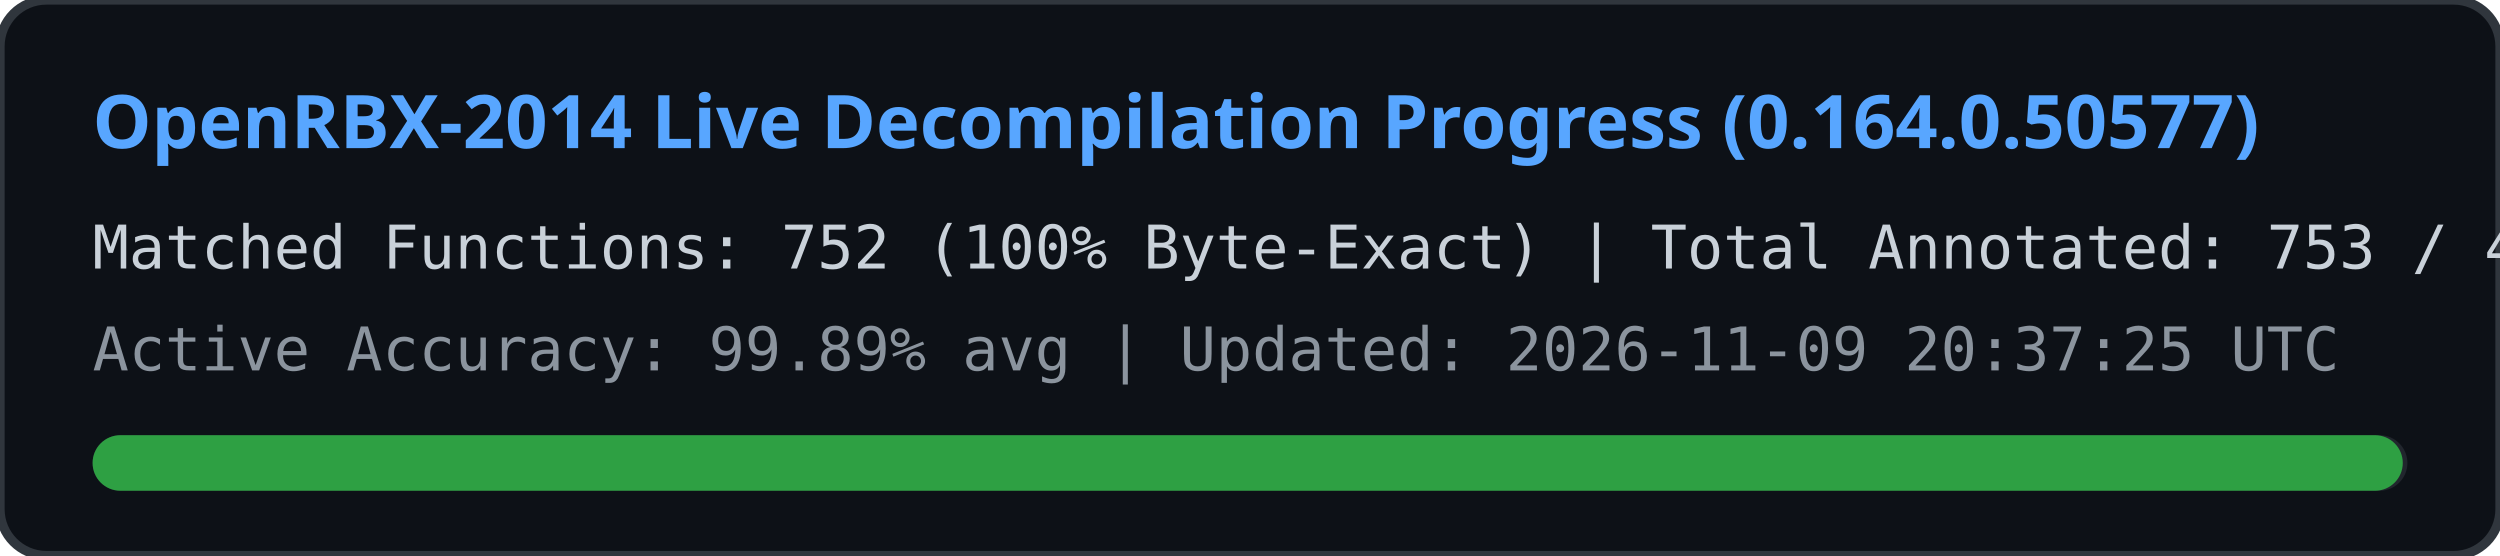
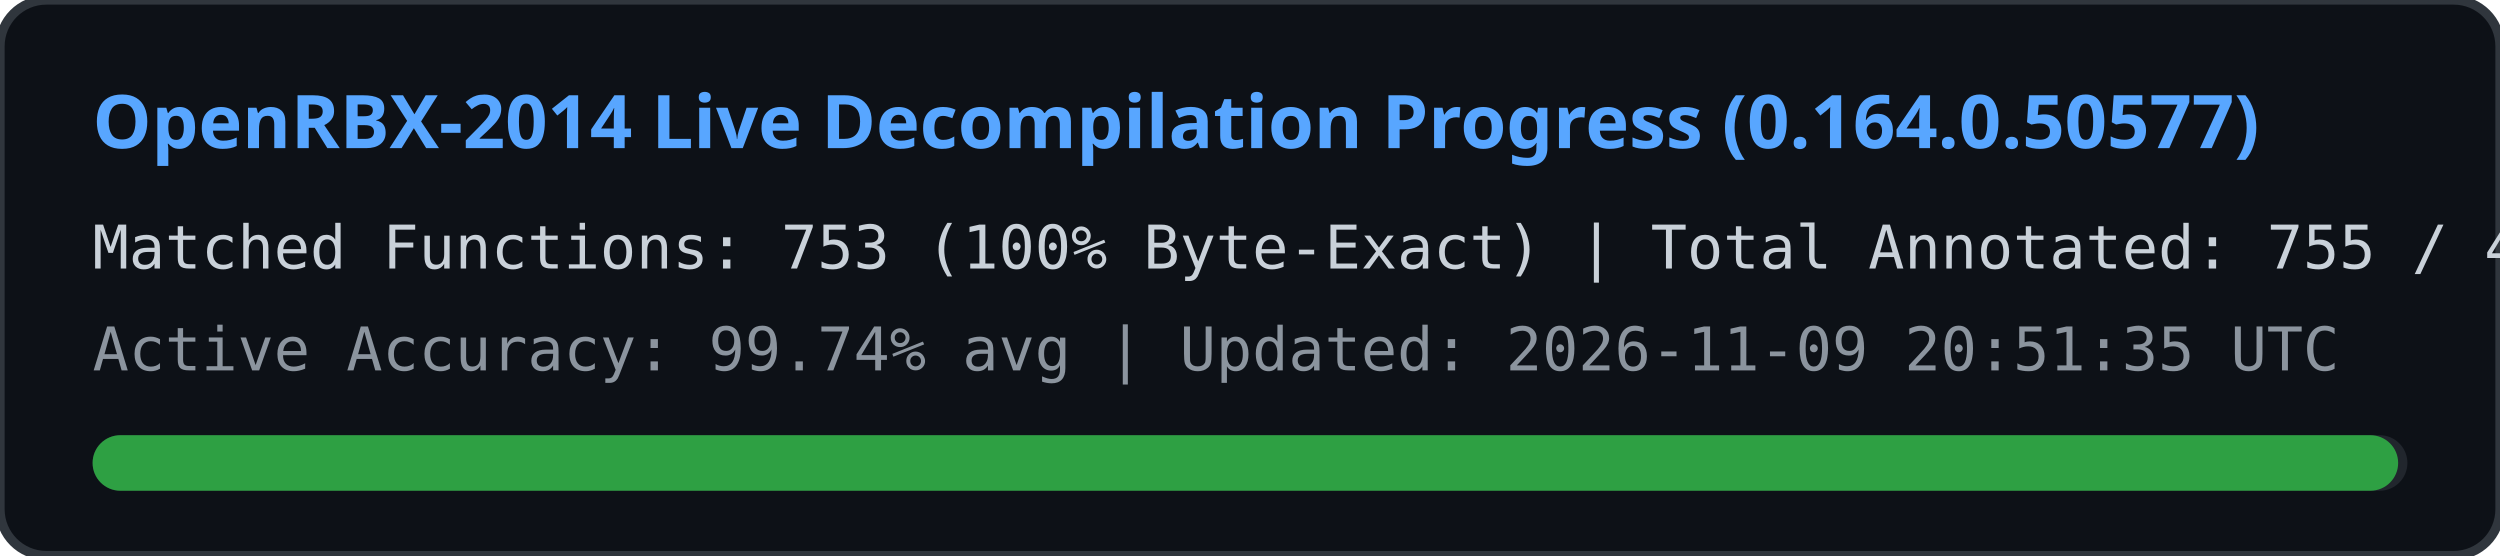
<svg xmlns="http://www.w3.org/2000/svg" width="540" height="120" viewBox="0 0 540 120">
  <rect width="540" height="120" rx="10" fill="#0d1117" stroke="#30363d" stroke-width="2" />
  <text x="20" y="32" fill="#58a6ff" font-family="Segoe UI, Ubuntu, sans-serif" font-size="16" font-weight="bold">
    OpenRBX-2014 Live Decompilation Progress (0.164.0.50577)
  </text>
  <text x="20" y="58" fill="#c9d1d9" font-family="Consolas, monospace" font-size="13">
-     Matched Functions: 752 (100% Byte-Exact) | Total Annotated: 753 / 40561
+     Matched Functions: 753 (100% Byte-Exact) | Total Annotated: 755 / 40561
  </text>
  <text x="20" y="80" fill="#8b949e" font-family="Consolas, monospace" font-size="13">
-     Active Accuracy: 99.89% avg | Updated: 2026-11-09 20:37:25 UTC
+     Active Accuracy: 99.74% avg | Updated: 2026-11-09 20:51:35 UTC
  </text>
  <rect x="20" y="94" width="500" height="12" rx="6" fill="#21262d" />
-   <rect x="20" y="94" width="499" height="12" rx="6" fill="#2ea043" />
+   <rect x="20" y="94" width="498" height="12" rx="6" fill="#2ea043" />
</svg>
